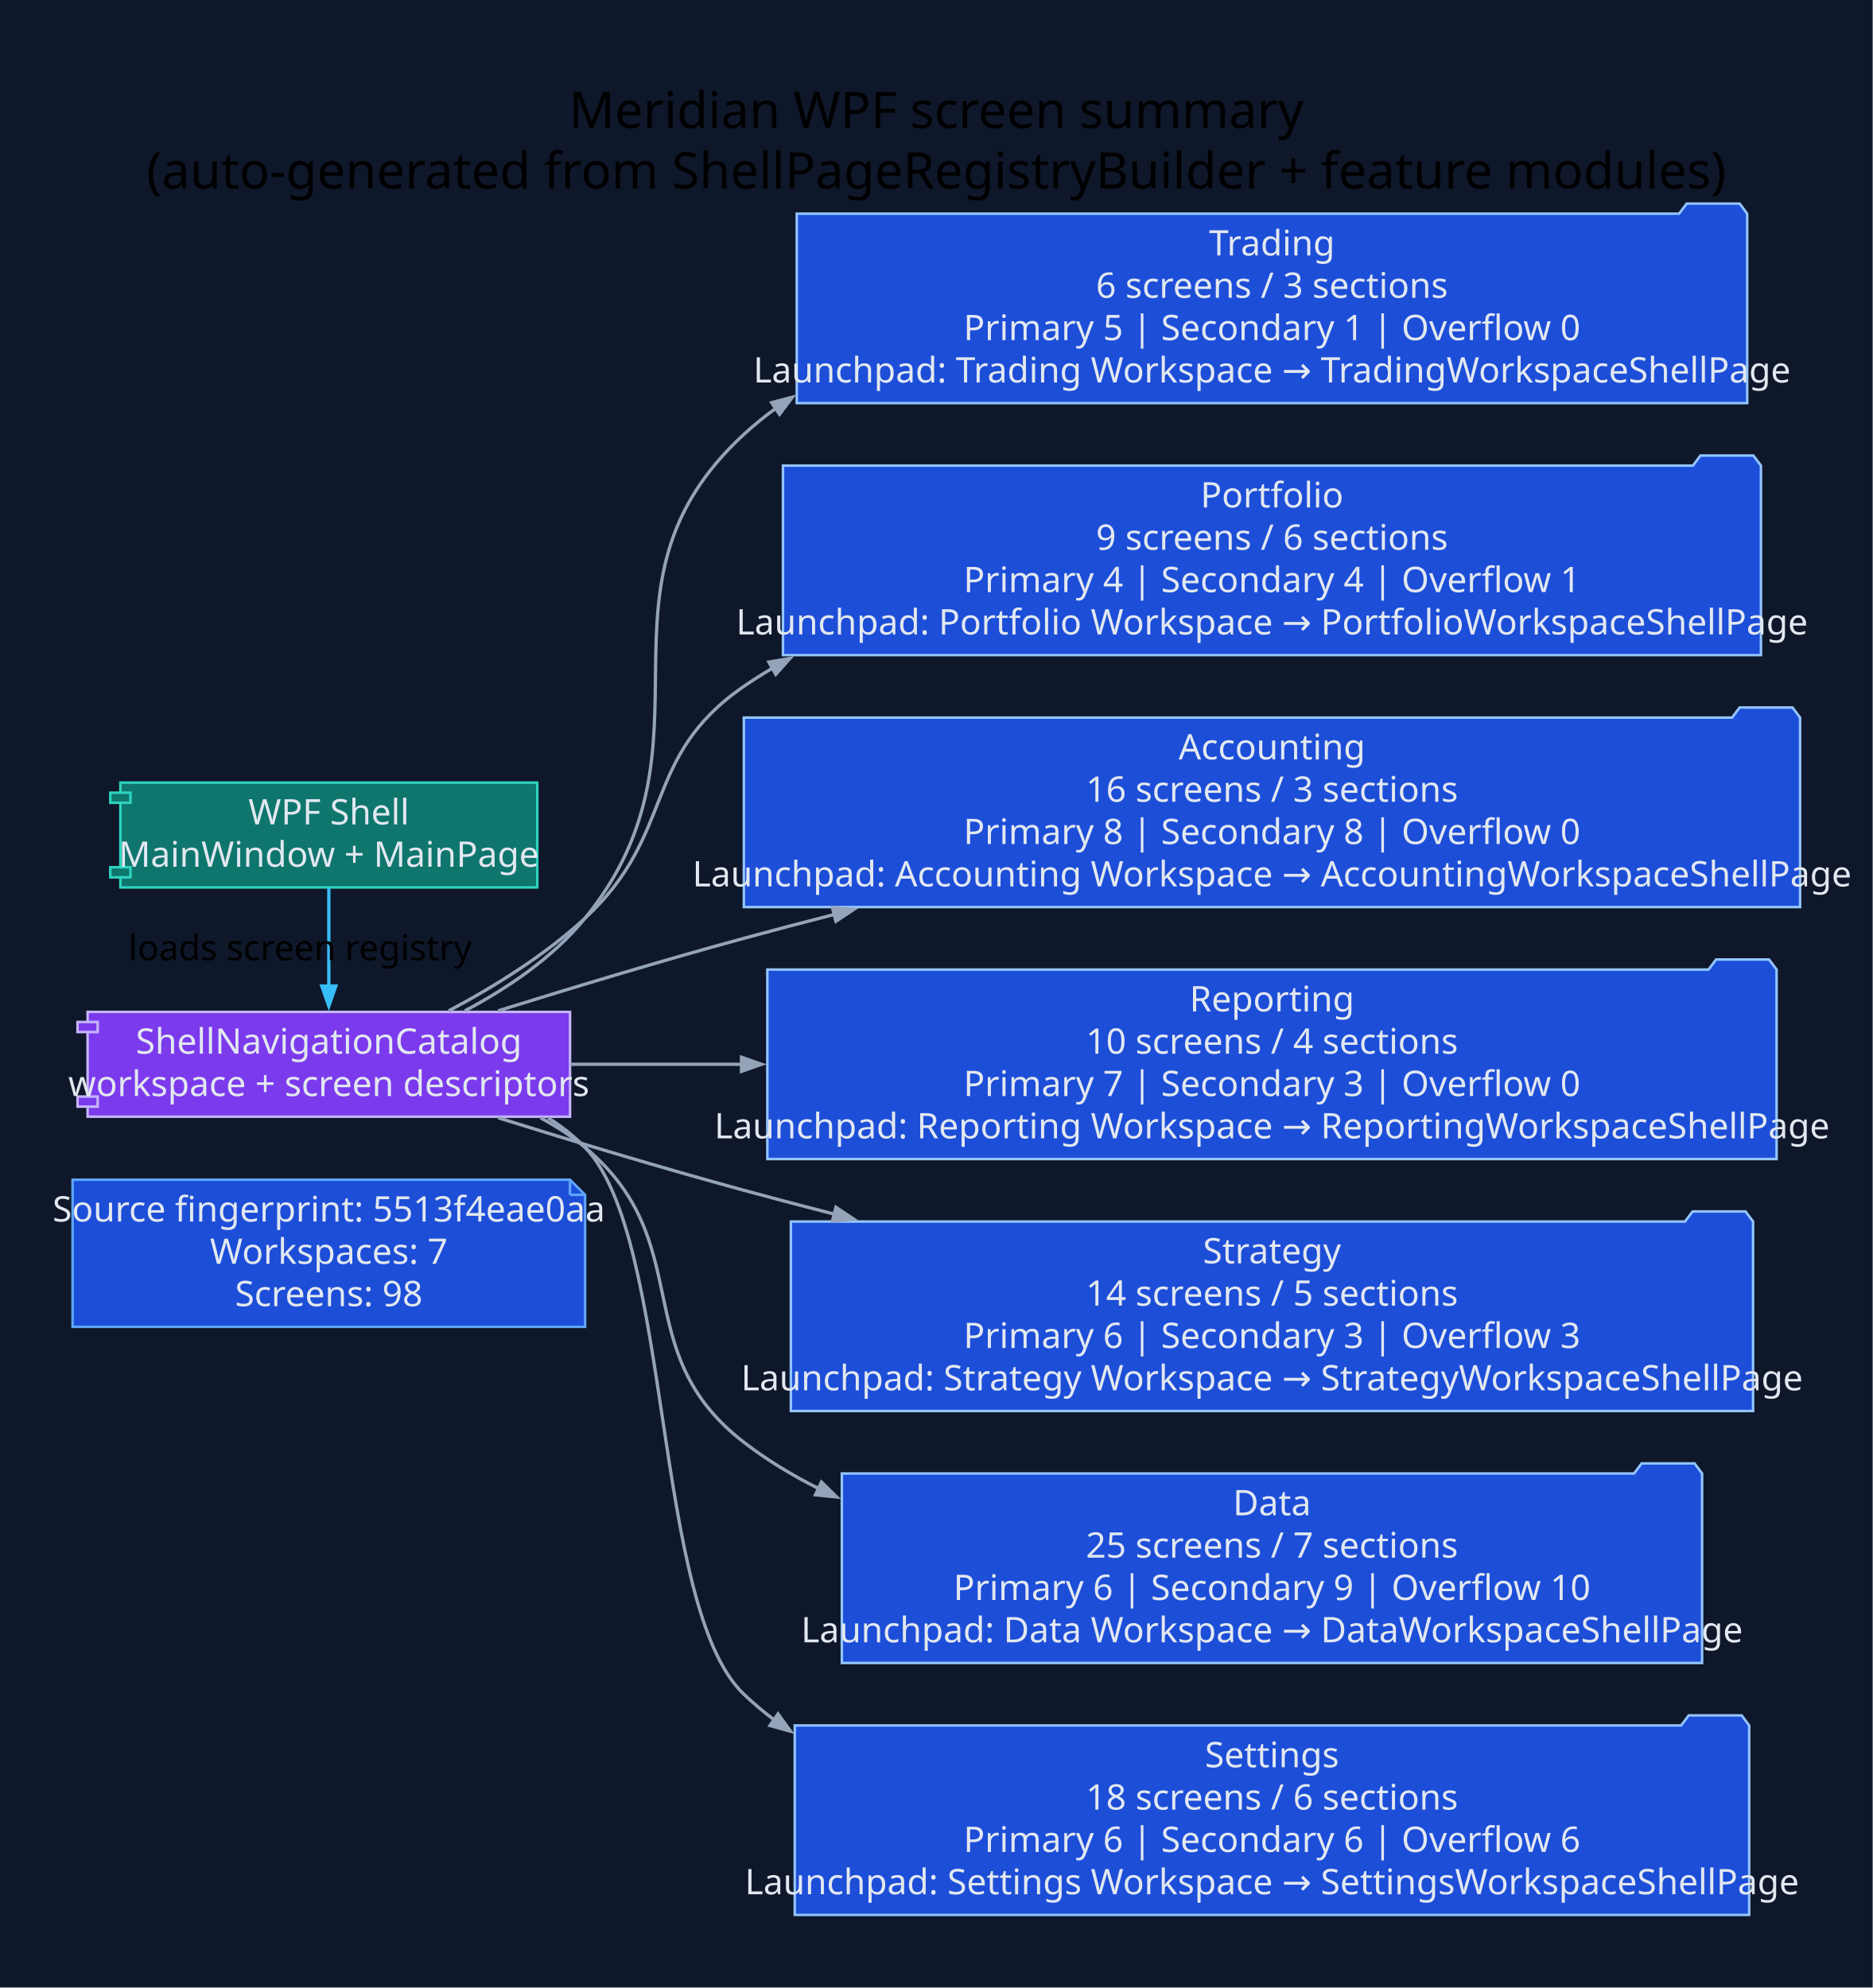
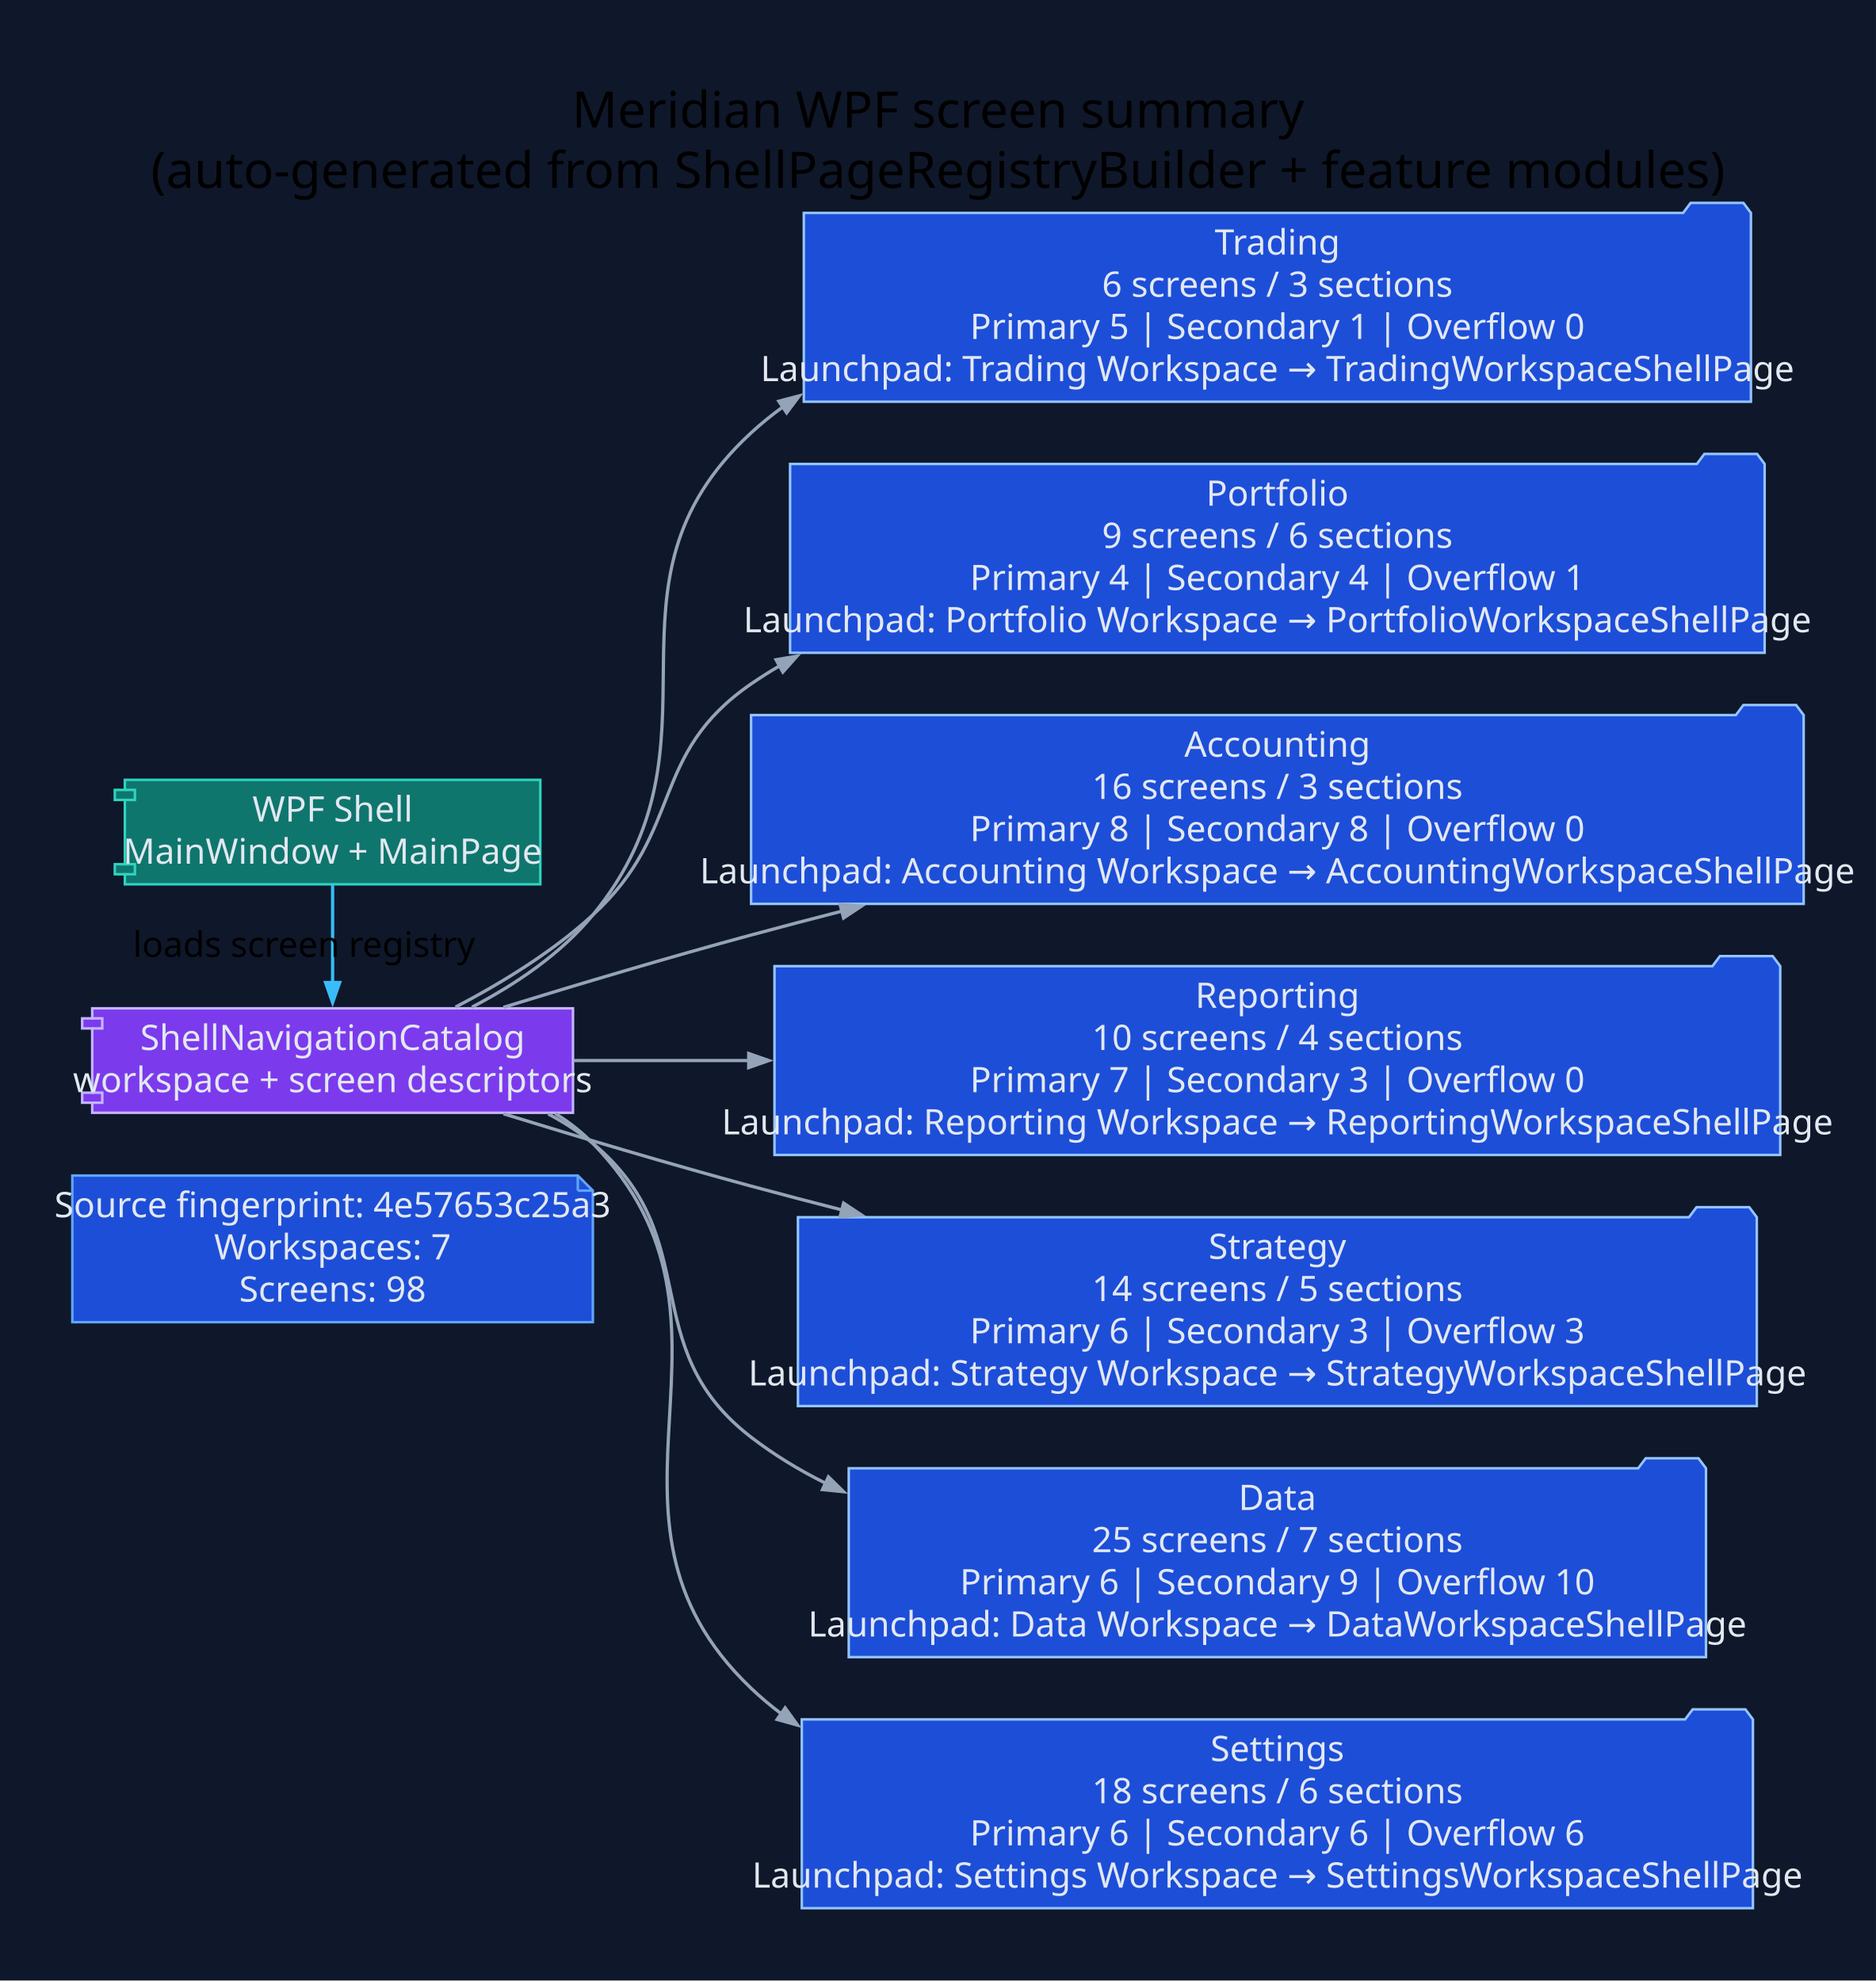
- <svg xmlns="http://www.w3.org/2000/svg" width="743pt" height="789pt" viewBox="0.00 0.00 743.00 789.00">
+ <svg xmlns="http://www.w3.org/2000/svg" width="747pt" height="789pt" viewBox="0.00 0.00 747.00 789.00">
  <g id="graph0" class="graph" transform="scale(1 1) rotate(0) translate(28.8 760)">
-     <polygon fill="#0f172a" stroke="none" points="-28.8,28.8 -28.8,-760 714.31,-760 714.31,28.8 -28.8,28.8" />
-     <text xml:space="preserve" text-anchor="middle" x="342.75" y="-709.2" font-family="Segoe UI" font-size="20.00">Meridian WPF screen summary</text>
-     <text xml:space="preserve" text-anchor="middle" x="342.75" y="-685.2" font-family="Segoe UI" font-size="20.00">(auto-generated from ShellPageRegistryBuilder + feature modules)</text>
+     <polygon fill="#0f172a" stroke="none" points="-28.8,28.8 -28.8,-760 718.22,-760 718.22,28.8 -28.8,28.8" />
+     <text xml:space="preserve" text-anchor="middle" x="344.71" y="-709.2" font-family="Segoe UI" font-size="20.00">Meridian WPF screen summary</text>
+     <text xml:space="preserve" text-anchor="middle" x="344.71" y="-685.2" font-family="Segoe UI" font-size="20.00">(auto-generated from ShellPageRegistryBuilder + feature modules)</text>
    <g id="node1" class="node">
-       <polygon fill="#1d4ed8" stroke="#60a5fa" points="197.37,-291.8 0,-291.8 0,-233.4 203.37,-233.4 203.37,-285.8 197.37,-291.8" />
-       <polyline fill="none" stroke="#60a5fa" points="197.37,-291.8 197.37,-285.8" />
-       <polyline fill="none" stroke="#60a5fa" points="203.37,-285.8 197.37,-285.8" />
-       <text xml:space="preserve" text-anchor="middle" x="101.68" y="-275.2" font-family="Segoe UI" font-size="14.00" fill="#e2e8f0">Source fingerprint: 5513f4eae0aa</text>
-       <text xml:space="preserve" text-anchor="middle" x="101.68" y="-258.4" font-family="Segoe UI" font-size="14.00" fill="#e2e8f0">Workspaces: 7</text>
-       <text xml:space="preserve" text-anchor="middle" x="101.68" y="-241.6" font-family="Segoe UI" font-size="14.00" fill="#e2e8f0">Screens: 98</text>
+       <polygon fill="#1d4ed8" stroke="#60a5fa" points="201.28,-291.8 0,-291.8 0,-233.4 207.28,-233.4 207.28,-285.8 201.28,-291.8" />
+       <polyline fill="none" stroke="#60a5fa" points="201.28,-291.8 201.28,-285.8" />
+       <polyline fill="none" stroke="#60a5fa" points="207.28,-285.8 201.28,-285.8" />
+       <text xml:space="preserve" text-anchor="middle" x="103.64" y="-275.2" font-family="Segoe UI" font-size="14.00" fill="#e2e8f0">Source fingerprint: 4e57653c25a3</text>
+       <text xml:space="preserve" text-anchor="middle" x="103.64" y="-258.4" font-family="Segoe UI" font-size="14.00" fill="#e2e8f0">Workspaces: 7</text>
+       <text xml:space="preserve" text-anchor="middle" x="103.64" y="-241.6" font-family="Segoe UI" font-size="14.00" fill="#e2e8f0">Screens: 98</text>
    </g>
    <g id="node2" class="node">
-       <polygon fill="#0f766e" stroke="#2dd4bf" points="184.4,-449.4 18.97,-449.4 18.97,-445.4 14.97,-445.4 14.97,-441.4 18.97,-441.4 18.97,-415.8 14.97,-415.8 14.97,-411.8 18.97,-411.8 18.97,-407.8 184.4,-407.8 184.4,-449.4" />
-       <polyline fill="none" stroke="#2dd4bf" points="18.97,-445.4 22.97,-445.4 22.97,-441.4 18.97,-441.4" />
-       <polyline fill="none" stroke="#2dd4bf" points="18.97,-415.8 22.97,-415.8 22.97,-411.8 18.97,-411.8" />
-       <text xml:space="preserve" text-anchor="middle" x="101.68" y="-432.8" font-family="Segoe UI" font-size="14.00" fill="#e2e8f0">WPF Shell</text>
-       <text xml:space="preserve" text-anchor="middle" x="101.68" y="-416" font-family="Segoe UI" font-size="14.00" fill="#e2e8f0">MainWindow + MainPage</text>
+       <polygon fill="#0f766e" stroke="#2dd4bf" points="186.35,-449.4 20.92,-449.4 20.92,-445.4 16.92,-445.4 16.92,-441.4 20.92,-441.4 20.92,-415.8 16.92,-415.8 16.92,-411.8 20.92,-411.8 20.92,-407.8 186.35,-407.8 186.35,-449.4" />
+       <polyline fill="none" stroke="#2dd4bf" points="20.92,-445.4 24.92,-445.4 24.92,-441.4 20.92,-441.4" />
+       <polyline fill="none" stroke="#2dd4bf" points="20.92,-415.8 24.92,-415.8 24.92,-411.8 20.92,-411.8" />
+       <text xml:space="preserve" text-anchor="middle" x="103.64" y="-432.8" font-family="Segoe UI" font-size="14.00" fill="#e2e8f0">WPF Shell</text>
+       <text xml:space="preserve" text-anchor="middle" x="103.64" y="-416" font-family="Segoe UI" font-size="14.00" fill="#e2e8f0">MainWindow + MainPage</text>
    </g>
    <g id="node3" class="node">
-       <polygon fill="#7c3aed" stroke="#c4b5fd" points="197.4,-358.4 5.96,-358.4 5.96,-354.4 1.96,-354.4 1.96,-350.4 5.96,-350.4 5.96,-324.8 1.96,-324.8 1.96,-320.8 5.96,-320.8 5.96,-316.8 197.4,-316.8 197.4,-358.4" />
-       <polyline fill="none" stroke="#c4b5fd" points="5.96,-354.4 9.96,-354.4 9.96,-350.4 5.96,-350.4" />
-       <polyline fill="none" stroke="#c4b5fd" points="5.96,-324.8 9.96,-324.8 9.96,-320.8 5.96,-320.8" />
-       <text xml:space="preserve" text-anchor="middle" x="101.68" y="-341.8" font-family="Segoe UI" font-size="14.00" fill="#e2e8f0">ShellNavigationCatalog</text>
-       <text xml:space="preserve" text-anchor="middle" x="101.68" y="-325" font-family="Segoe UI" font-size="14.00" fill="#e2e8f0">workspace + screen descriptors</text>
+       <polygon fill="#7c3aed" stroke="#c4b5fd" points="199.36,-358.4 7.92,-358.4 7.92,-354.4 3.92,-354.4 3.92,-350.4 7.92,-350.4 7.92,-324.8 3.92,-324.8 3.92,-320.8 7.92,-320.8 7.92,-316.8 199.36,-316.8 199.36,-358.4" />
+       <polyline fill="none" stroke="#c4b5fd" points="7.92,-354.4 11.92,-354.4 11.92,-350.4 7.92,-350.4" />
+       <polyline fill="none" stroke="#c4b5fd" points="7.92,-324.8 11.92,-324.8 11.92,-320.8 7.92,-320.8" />
+       <text xml:space="preserve" text-anchor="middle" x="103.64" y="-341.8" font-family="Segoe UI" font-size="14.00" fill="#e2e8f0">ShellNavigationCatalog</text>
+       <text xml:space="preserve" text-anchor="middle" x="103.64" y="-325" font-family="Segoe UI" font-size="14.00" fill="#e2e8f0">workspace + screen descriptors</text>
    </g>
    <g id="edge1" class="edge">
-       <path fill="none" stroke="#38bdf8" stroke-width="1.3" d="M101.68,-407.61C101.68,-396.03 101.68,-381.43 101.68,-368.56" />
-       <polygon fill="#38bdf8" stroke="#38bdf8" stroke-width="1.3" points="104.48,-368.67 101.68,-360.67 98.88,-368.67 104.48,-368.67" />
-       <text xml:space="preserve" text-anchor="middle" x="90.28" y="-378.9" font-family="Segoe UI" font-size="14.00">loads screen registry</text>
+       <path fill="none" stroke="#38bdf8" stroke-width="1.3" d="M103.64,-407.61C103.64,-396.03 103.64,-381.43 103.64,-368.56" />
+       <polygon fill="#38bdf8" stroke="#38bdf8" stroke-width="1.3" points="106.44,-368.67 103.64,-360.67 100.84,-368.67 106.44,-368.67" />
+       <text xml:space="preserve" text-anchor="middle" x="92.24" y="-378.9" font-family="Segoe UI" font-size="14.00">loads screen registry</text>
    </g>
    <g id="node4" class="node">
-       <polygon fill="#1d4ed8" stroke="#93c5fd" points="664.51,-675.2 661.51,-679.2 640.51,-679.2 637.51,-675.2 287.37,-675.2 287.37,-600 664.51,-600 664.51,-675.2" />
-       <text xml:space="preserve" text-anchor="middle" x="475.94" y="-658.6" font-family="Segoe UI" font-size="14.00" fill="#e2e8f0">Trading</text>
-       <text xml:space="preserve" text-anchor="middle" x="475.94" y="-641.8" font-family="Segoe UI" font-size="14.00" fill="#e2e8f0">6 screens / 3 sections</text>
-       <text xml:space="preserve" text-anchor="middle" x="475.94" y="-625" font-family="Segoe UI" font-size="14.00" fill="#e2e8f0">Primary 5 | Secondary 1 | Overflow 0</text>
-       <text xml:space="preserve" text-anchor="middle" x="475.94" y="-608.2" font-family="Segoe UI" font-size="14.00" fill="#e2e8f0">Launchpad: Trading Workspace → TradingWorkspaceShellPage</text>
+       <polygon fill="#1d4ed8" stroke="#93c5fd" points="668.42,-675.2 665.42,-679.2 644.42,-679.2 641.42,-675.2 291.28,-675.2 291.28,-600 668.42,-600 668.42,-675.2" />
+       <text xml:space="preserve" text-anchor="middle" x="479.85" y="-658.6" font-family="Segoe UI" font-size="14.00" fill="#e2e8f0">Trading</text>
+       <text xml:space="preserve" text-anchor="middle" x="479.85" y="-641.8" font-family="Segoe UI" font-size="14.00" fill="#e2e8f0">6 screens / 3 sections</text>
+       <text xml:space="preserve" text-anchor="middle" x="479.85" y="-625" font-family="Segoe UI" font-size="14.00" fill="#e2e8f0">Primary 5 | Secondary 1 | Overflow 0</text>
+       <text xml:space="preserve" text-anchor="middle" x="479.85" y="-608.2" font-family="Segoe UI" font-size="14.00" fill="#e2e8f0">Launchpad: Trading Workspace → TradingWorkspaceShellPage</text>
    </g>
    <g id="edge2" class="edge">
-       <path fill="none" stroke="#94a3b8" stroke-width="1.3" d="M155.63,-358.8C172.86,-367.92 190.77,-380.1 203.37,-395.6 260.02,-465.29 200.32,-526.74 266.37,-587.6 270.39,-591.31 274.64,-594.75 279.07,-597.95" />
-       <polygon fill="#94a3b8" stroke="#94a3b8" stroke-width="1.3" points="277.41,-600.21 285.61,-602.36 280.54,-595.57 277.41,-600.21" />
+       <path fill="none" stroke="#94a3b8" stroke-width="1.3" d="M159.14,-358.88C176.54,-367.95 194.56,-380.09 207.28,-395.6 264.22,-465.05 204.23,-526.74 270.28,-587.6 274.3,-591.31 278.55,-594.75 282.98,-597.95" />
+       <polygon fill="#94a3b8" stroke="#94a3b8" stroke-width="1.3" points="281.32,-600.21 289.52,-602.36 284.45,-595.57 281.32,-600.21" />
    </g>
    <g id="node5" class="node">
-       <polygon fill="#1d4ed8" stroke="#93c5fd" points="669.97,-575.2 666.97,-579.2 645.97,-579.2 642.97,-575.2 281.9,-575.2 281.9,-500 669.97,-500 669.97,-575.2" />
-       <text xml:space="preserve" text-anchor="middle" x="475.94" y="-558.6" font-family="Segoe UI" font-size="14.00" fill="#e2e8f0">Portfolio</text>
-       <text xml:space="preserve" text-anchor="middle" x="475.94" y="-541.8" font-family="Segoe UI" font-size="14.00" fill="#e2e8f0">9 screens / 6 sections</text>
-       <text xml:space="preserve" text-anchor="middle" x="475.94" y="-525" font-family="Segoe UI" font-size="14.00" fill="#e2e8f0">Primary 4 | Secondary 4 | Overflow 1</text>
-       <text xml:space="preserve" text-anchor="middle" x="475.94" y="-508.2" font-family="Segoe UI" font-size="14.00" fill="#e2e8f0">Launchpad: Portfolio Workspace → PortfolioWorkspaceShellPage</text>
+       <polygon fill="#1d4ed8" stroke="#93c5fd" points="673.88,-575.2 670.88,-579.2 649.88,-579.2 646.88,-575.2 285.81,-575.2 285.81,-500 673.88,-500 673.88,-575.2" />
+       <text xml:space="preserve" text-anchor="middle" x="479.85" y="-558.6" font-family="Segoe UI" font-size="14.00" fill="#e2e8f0">Portfolio</text>
+       <text xml:space="preserve" text-anchor="middle" x="479.85" y="-541.8" font-family="Segoe UI" font-size="14.00" fill="#e2e8f0">9 screens / 6 sections</text>
+       <text xml:space="preserve" text-anchor="middle" x="479.85" y="-525" font-family="Segoe UI" font-size="14.00" fill="#e2e8f0">Primary 4 | Secondary 4 | Overflow 1</text>
+       <text xml:space="preserve" text-anchor="middle" x="479.85" y="-508.2" font-family="Segoe UI" font-size="14.00" fill="#e2e8f0">Launchpad: Portfolio Workspace → PortfolioWorkspaceShellPage</text>
    </g>
    <g id="edge3" class="edge">
-       <path fill="none" stroke="#94a3b8" stroke-width="1.3" d="M149.2,-358.78C167.33,-368.41 187.52,-380.94 203.37,-395.6 239.74,-429.25 225.54,-459.5 266.37,-487.6 270.05,-490.13 273.84,-492.54 277.73,-494.82" />
-       <polygon fill="#94a3b8" stroke="#94a3b8" stroke-width="1.3" points="276.31,-497.24 284.66,-498.67 279.03,-492.34 276.31,-497.24" />
+       <path fill="none" stroke="#94a3b8" stroke-width="1.3" d="M152.59,-358.9C170.94,-368.47 191.29,-380.93 207.28,-395.6 243.79,-429.1 229.45,-459.5 270.28,-487.6 273.96,-490.13 277.75,-492.54 281.64,-494.82" />
+       <polygon fill="#94a3b8" stroke="#94a3b8" stroke-width="1.3" points="280.22,-497.24 288.57,-498.67 282.94,-492.34 280.22,-497.24" />
    </g>
    <g id="node6" class="node">
-       <polygon fill="#1d4ed8" stroke="#93c5fd" points="685.51,-475.2 682.51,-479.2 661.51,-479.2 658.51,-475.2 266.37,-475.2 266.37,-400 685.51,-400 685.51,-475.2" />
-       <text xml:space="preserve" text-anchor="middle" x="475.94" y="-458.6" font-family="Segoe UI" font-size="14.00" fill="#e2e8f0">Accounting</text>
-       <text xml:space="preserve" text-anchor="middle" x="475.94" y="-441.8" font-family="Segoe UI" font-size="14.00" fill="#e2e8f0">16 screens / 3 sections</text>
-       <text xml:space="preserve" text-anchor="middle" x="475.94" y="-425" font-family="Segoe UI" font-size="14.00" fill="#e2e8f0">Primary 8 | Secondary 8 | Overflow 0</text>
-       <text xml:space="preserve" text-anchor="middle" x="475.94" y="-408.2" font-family="Segoe UI" font-size="14.00" fill="#e2e8f0">Launchpad: Accounting Workspace → AccountingWorkspaceShellPage</text>
+       <polygon fill="#1d4ed8" stroke="#93c5fd" points="689.42,-475.2 686.42,-479.2 665.42,-479.2 662.42,-475.2 270.28,-475.2 270.28,-400 689.42,-400 689.42,-475.2" />
+       <text xml:space="preserve" text-anchor="middle" x="479.85" y="-458.6" font-family="Segoe UI" font-size="14.00" fill="#e2e8f0">Accounting</text>
+       <text xml:space="preserve" text-anchor="middle" x="479.85" y="-441.8" font-family="Segoe UI" font-size="14.00" fill="#e2e8f0">16 screens / 3 sections</text>
+       <text xml:space="preserve" text-anchor="middle" x="479.85" y="-425" font-family="Segoe UI" font-size="14.00" fill="#e2e8f0">Primary 8 | Secondary 8 | Overflow 0</text>
+       <text xml:space="preserve" text-anchor="middle" x="479.85" y="-408.2" font-family="Segoe UI" font-size="14.00" fill="#e2e8f0">Launchpad: Accounting Workspace → AccountingWorkspaceShellPage</text>
    </g>
    <g id="edge4" class="edge">
-       <path fill="none" stroke="#94a3b8" stroke-width="1.3" d="M168.91,-358.84C198.6,-368.1 234.11,-378.82 266.37,-387.6 278.1,-390.8 290.24,-393.99 302.49,-397.13" />
-       <polygon fill="#94a3b8" stroke="#94a3b8" stroke-width="1.3" points="301.52,-399.78 309.97,-399.04 302.9,-394.35 301.52,-399.78" />
+       <path fill="none" stroke="#94a3b8" stroke-width="1.3" d="M171.68,-358.8C201.72,-368.05 237.66,-378.77 270.28,-387.6 282.09,-390.8 294.31,-394 306.64,-397.15" />
+       <polygon fill="#94a3b8" stroke="#94a3b8" stroke-width="1.3" points="305.73,-399.8 314.17,-399.06 307.11,-394.38 305.73,-399.8" />
    </g>
    <g id="node7" class="node">
-       <polygon fill="#1d4ed8" stroke="#93c5fd" points="676.18,-375.2 673.18,-379.2 652.18,-379.2 649.18,-375.2 275.69,-375.2 275.69,-300 676.18,-300 676.18,-375.2" />
-       <text xml:space="preserve" text-anchor="middle" x="475.94" y="-358.6" font-family="Segoe UI" font-size="14.00" fill="#e2e8f0">Reporting</text>
-       <text xml:space="preserve" text-anchor="middle" x="475.94" y="-341.8" font-family="Segoe UI" font-size="14.00" fill="#e2e8f0">10 screens / 4 sections</text>
-       <text xml:space="preserve" text-anchor="middle" x="475.94" y="-325" font-family="Segoe UI" font-size="14.00" fill="#e2e8f0">Primary 7 | Secondary 3 | Overflow 0</text>
-       <text xml:space="preserve" text-anchor="middle" x="475.94" y="-308.2" font-family="Segoe UI" font-size="14.00" fill="#e2e8f0">Launchpad: Reporting Workspace → ReportingWorkspaceShellPage</text>
+       <polygon fill="#1d4ed8" stroke="#93c5fd" points="680.09,-375.2 677.09,-379.2 656.09,-379.2 653.09,-375.2 279.6,-375.2 279.6,-300 680.09,-300 680.09,-375.2" />
+       <text xml:space="preserve" text-anchor="middle" x="479.85" y="-358.6" font-family="Segoe UI" font-size="14.00" fill="#e2e8f0">Reporting</text>
+       <text xml:space="preserve" text-anchor="middle" x="479.85" y="-341.8" font-family="Segoe UI" font-size="14.00" fill="#e2e8f0">10 screens / 4 sections</text>
+       <text xml:space="preserve" text-anchor="middle" x="479.85" y="-325" font-family="Segoe UI" font-size="14.00" fill="#e2e8f0">Primary 7 | Secondary 3 | Overflow 0</text>
+       <text xml:space="preserve" text-anchor="middle" x="479.85" y="-308.2" font-family="Segoe UI" font-size="14.00" fill="#e2e8f0">Launchpad: Reporting Workspace → ReportingWorkspaceShellPage</text>
    </g>
    <g id="edge5" class="edge">
-       <path fill="none" stroke="#94a3b8" stroke-width="1.3" d="M197.58,-337.6C218.69,-337.6 241.88,-337.6 265.58,-337.6" />
-       <polygon fill="#94a3b8" stroke="#94a3b8" stroke-width="1.3" points="265.43,-340.4 273.43,-337.6 265.43,-334.8 265.43,-340.4" />
+       <path fill="none" stroke="#94a3b8" stroke-width="1.3" d="M199.55,-337.6C221.25,-337.6 245.15,-337.6 269.56,-337.6" />
+       <polygon fill="#94a3b8" stroke="#94a3b8" stroke-width="1.3" points="269.34,-340.4 277.34,-337.6 269.34,-334.8 269.34,-340.4" />
    </g>
    <g id="node8" class="node">
-       <polygon fill="#1d4ed8" stroke="#93c5fd" points="666.85,-275.2 663.85,-279.2 642.85,-279.2 639.85,-275.2 285.03,-275.2 285.03,-200 666.85,-200 666.85,-275.2" />
-       <text xml:space="preserve" text-anchor="middle" x="475.94" y="-258.6" font-family="Segoe UI" font-size="14.00" fill="#e2e8f0">Strategy</text>
-       <text xml:space="preserve" text-anchor="middle" x="475.94" y="-241.8" font-family="Segoe UI" font-size="14.00" fill="#e2e8f0">14 screens / 5 sections</text>
-       <text xml:space="preserve" text-anchor="middle" x="475.94" y="-225" font-family="Segoe UI" font-size="14.00" fill="#e2e8f0">Primary 6 | Secondary 3 | Overflow 3</text>
-       <text xml:space="preserve" text-anchor="middle" x="475.94" y="-208.2" font-family="Segoe UI" font-size="14.00" fill="#e2e8f0">Launchpad: Strategy Workspace → StrategyWorkspaceShellPage</text>
+       <polygon fill="#1d4ed8" stroke="#93c5fd" points="670.76,-275.2 667.76,-279.2 646.76,-279.2 643.76,-275.2 288.94,-275.2 288.94,-200 670.76,-200 670.76,-275.2" />
+       <text xml:space="preserve" text-anchor="middle" x="479.85" y="-258.6" font-family="Segoe UI" font-size="14.00" fill="#e2e8f0">Strategy</text>
+       <text xml:space="preserve" text-anchor="middle" x="479.85" y="-241.8" font-family="Segoe UI" font-size="14.00" fill="#e2e8f0">14 screens / 5 sections</text>
+       <text xml:space="preserve" text-anchor="middle" x="479.85" y="-225" font-family="Segoe UI" font-size="14.00" fill="#e2e8f0">Primary 6 | Secondary 3 | Overflow 3</text>
+       <text xml:space="preserve" text-anchor="middle" x="479.85" y="-208.2" font-family="Segoe UI" font-size="14.00" fill="#e2e8f0">Launchpad: Strategy Workspace → StrategyWorkspaceShellPage</text>
    </g>
    <g id="edge6" class="edge">
-       <path fill="none" stroke="#94a3b8" stroke-width="1.3" d="M168.91,-316.36C198.6,-307.1 234.11,-296.38 266.37,-287.6 278.1,-284.4 290.24,-281.21 302.49,-278.07" />
-       <polygon fill="#94a3b8" stroke="#94a3b8" stroke-width="1.3" points="302.9,-280.85 309.97,-276.16 301.52,-275.42 302.9,-280.85" />
+       <path fill="none" stroke="#94a3b8" stroke-width="1.3" d="M171.68,-316.4C201.72,-307.15 237.66,-296.43 270.28,-287.6 282.09,-284.4 294.31,-281.2 306.64,-278.05" />
+       <polygon fill="#94a3b8" stroke="#94a3b8" stroke-width="1.3" points="307.11,-280.82 314.17,-276.14 305.73,-275.4 307.11,-280.82" />
    </g>
    <g id="node9" class="node">
-       <polygon fill="#1d4ed8" stroke="#93c5fd" points="646.62,-175.2 643.62,-179.2 622.62,-179.2 619.62,-175.2 305.26,-175.2 305.26,-100 646.62,-100 646.62,-175.2" />
-       <text xml:space="preserve" text-anchor="middle" x="475.94" y="-158.6" font-family="Segoe UI" font-size="14.00" fill="#e2e8f0">Data</text>
-       <text xml:space="preserve" text-anchor="middle" x="475.94" y="-141.8" font-family="Segoe UI" font-size="14.00" fill="#e2e8f0">25 screens / 7 sections</text>
-       <text xml:space="preserve" text-anchor="middle" x="475.94" y="-125" font-family="Segoe UI" font-size="14.00" fill="#e2e8f0">Primary 6 | Secondary 9 | Overflow 10</text>
-       <text xml:space="preserve" text-anchor="middle" x="475.94" y="-108.2" font-family="Segoe UI" font-size="14.00" fill="#e2e8f0">Launchpad: Data Workspace → DataWorkspaceShellPage</text>
+       <polygon fill="#1d4ed8" stroke="#93c5fd" points="650.53,-175.2 647.53,-179.2 626.53,-179.2 623.53,-175.2 309.17,-175.2 309.17,-100 650.53,-100 650.53,-175.2" />
+       <text xml:space="preserve" text-anchor="middle" x="479.85" y="-158.6" font-family="Segoe UI" font-size="14.00" fill="#e2e8f0">Data</text>
+       <text xml:space="preserve" text-anchor="middle" x="479.85" y="-141.8" font-family="Segoe UI" font-size="14.00" fill="#e2e8f0">25 screens / 7 sections</text>
+       <text xml:space="preserve" text-anchor="middle" x="479.85" y="-125" font-family="Segoe UI" font-size="14.00" fill="#e2e8f0">Primary 6 | Secondary 9 | Overflow 10</text>
+       <text xml:space="preserve" text-anchor="middle" x="479.85" y="-108.2" font-family="Segoe UI" font-size="14.00" fill="#e2e8f0">Launchpad: Data Workspace → DataWorkspaceShellPage</text>
    </g>
    <g id="edge7" class="edge">
-       <path fill="none" stroke="#94a3b8" stroke-width="1.3" d="M185.71,-316.32C192.02,-312.97 198.01,-309.09 203.37,-304.6 248.66,-266.7 219.57,-223.63 266.37,-187.6 275.53,-180.55 285.54,-174.47 296.05,-169.23" />
-       <polygon fill="#94a3b8" stroke="#94a3b8" stroke-width="1.3" points="297.17,-171.8 303.22,-165.87 294.79,-166.73 297.17,-171.8" />
+       <path fill="none" stroke="#94a3b8" stroke-width="1.3" d="M189.52,-316.33C195.86,-312.97 201.88,-309.09 207.28,-304.6 252.68,-266.83 223.48,-223.63 270.28,-187.6 279.44,-180.55 289.45,-174.47 299.96,-169.23" />
+       <polygon fill="#94a3b8" stroke="#94a3b8" stroke-width="1.3" points="301.08,-171.8 307.13,-165.87 298.7,-166.73 301.08,-171.8" />
    </g>
    <g id="node10" class="node">
-       <polygon fill="#1d4ed8" stroke="#93c5fd" points="665.31,-75.2 662.31,-79.2 641.31,-79.2 638.31,-75.2 286.57,-75.2 286.57,0 665.31,0 665.31,-75.2" />
-       <text xml:space="preserve" text-anchor="middle" x="475.94" y="-58.6" font-family="Segoe UI" font-size="14.00" fill="#e2e8f0">Settings</text>
-       <text xml:space="preserve" text-anchor="middle" x="475.94" y="-41.8" font-family="Segoe UI" font-size="14.00" fill="#e2e8f0">18 screens / 6 sections</text>
-       <text xml:space="preserve" text-anchor="middle" x="475.94" y="-25" font-family="Segoe UI" font-size="14.00" fill="#e2e8f0">Primary 6 | Secondary 6 | Overflow 6</text>
-       <text xml:space="preserve" text-anchor="middle" x="475.94" y="-8.2" font-family="Segoe UI" font-size="14.00" fill="#e2e8f0">Launchpad: Settings Workspace → SettingsWorkspaceShellPage</text>
+       <polygon fill="#1d4ed8" stroke="#93c5fd" points="669.22,-75.2 666.22,-79.2 645.22,-79.2 642.22,-75.2 290.48,-75.2 290.48,0 669.22,0 669.22,-75.2" />
+       <text xml:space="preserve" text-anchor="middle" x="479.85" y="-58.6" font-family="Segoe UI" font-size="14.00" fill="#e2e8f0">Settings</text>
+       <text xml:space="preserve" text-anchor="middle" x="479.85" y="-41.8" font-family="Segoe UI" font-size="14.00" fill="#e2e8f0">18 screens / 6 sections</text>
+       <text xml:space="preserve" text-anchor="middle" x="479.85" y="-25" font-family="Segoe UI" font-size="14.00" fill="#e2e8f0">Primary 6 | Secondary 6 | Overflow 6</text>
+       <text xml:space="preserve" text-anchor="middle" x="479.85" y="-8.2" font-family="Segoe UI" font-size="14.00" fill="#e2e8f0">Launchpad: Settings Workspace → SettingsWorkspaceShellPage</text>
    </g>
    <g id="edge8" class="edge">
-       <path fill="none" stroke="#94a3b8" stroke-width="1.3" d="M188.7,-316.34C194.05,-312.98 199.02,-309.1 203.37,-304.6 238.26,-268.49 230.03,-122.26 266.37,-87.6 270.24,-83.91 274.34,-80.47 278.62,-77.27" />
-       <polygon fill="#94a3b8" stroke="#94a3b8" stroke-width="1.3" points="279.94,-79.77 284.9,-72.9 276.74,-75.17 279.94,-79.77" />
+       <path fill="none" stroke="#94a3b8" stroke-width="1.3" d="M192.32,-316.49C197.77,-313.1 202.84,-309.16 207.28,-304.6 277.27,-232.58 197.61,-156.91 270.28,-87.6 274.15,-83.91 278.25,-80.47 282.53,-77.27" />
+       <polygon fill="#94a3b8" stroke="#94a3b8" stroke-width="1.3" points="283.85,-79.77 288.81,-72.9 280.65,-75.17 283.85,-79.77" />
    </g>
  </g>
</svg>
